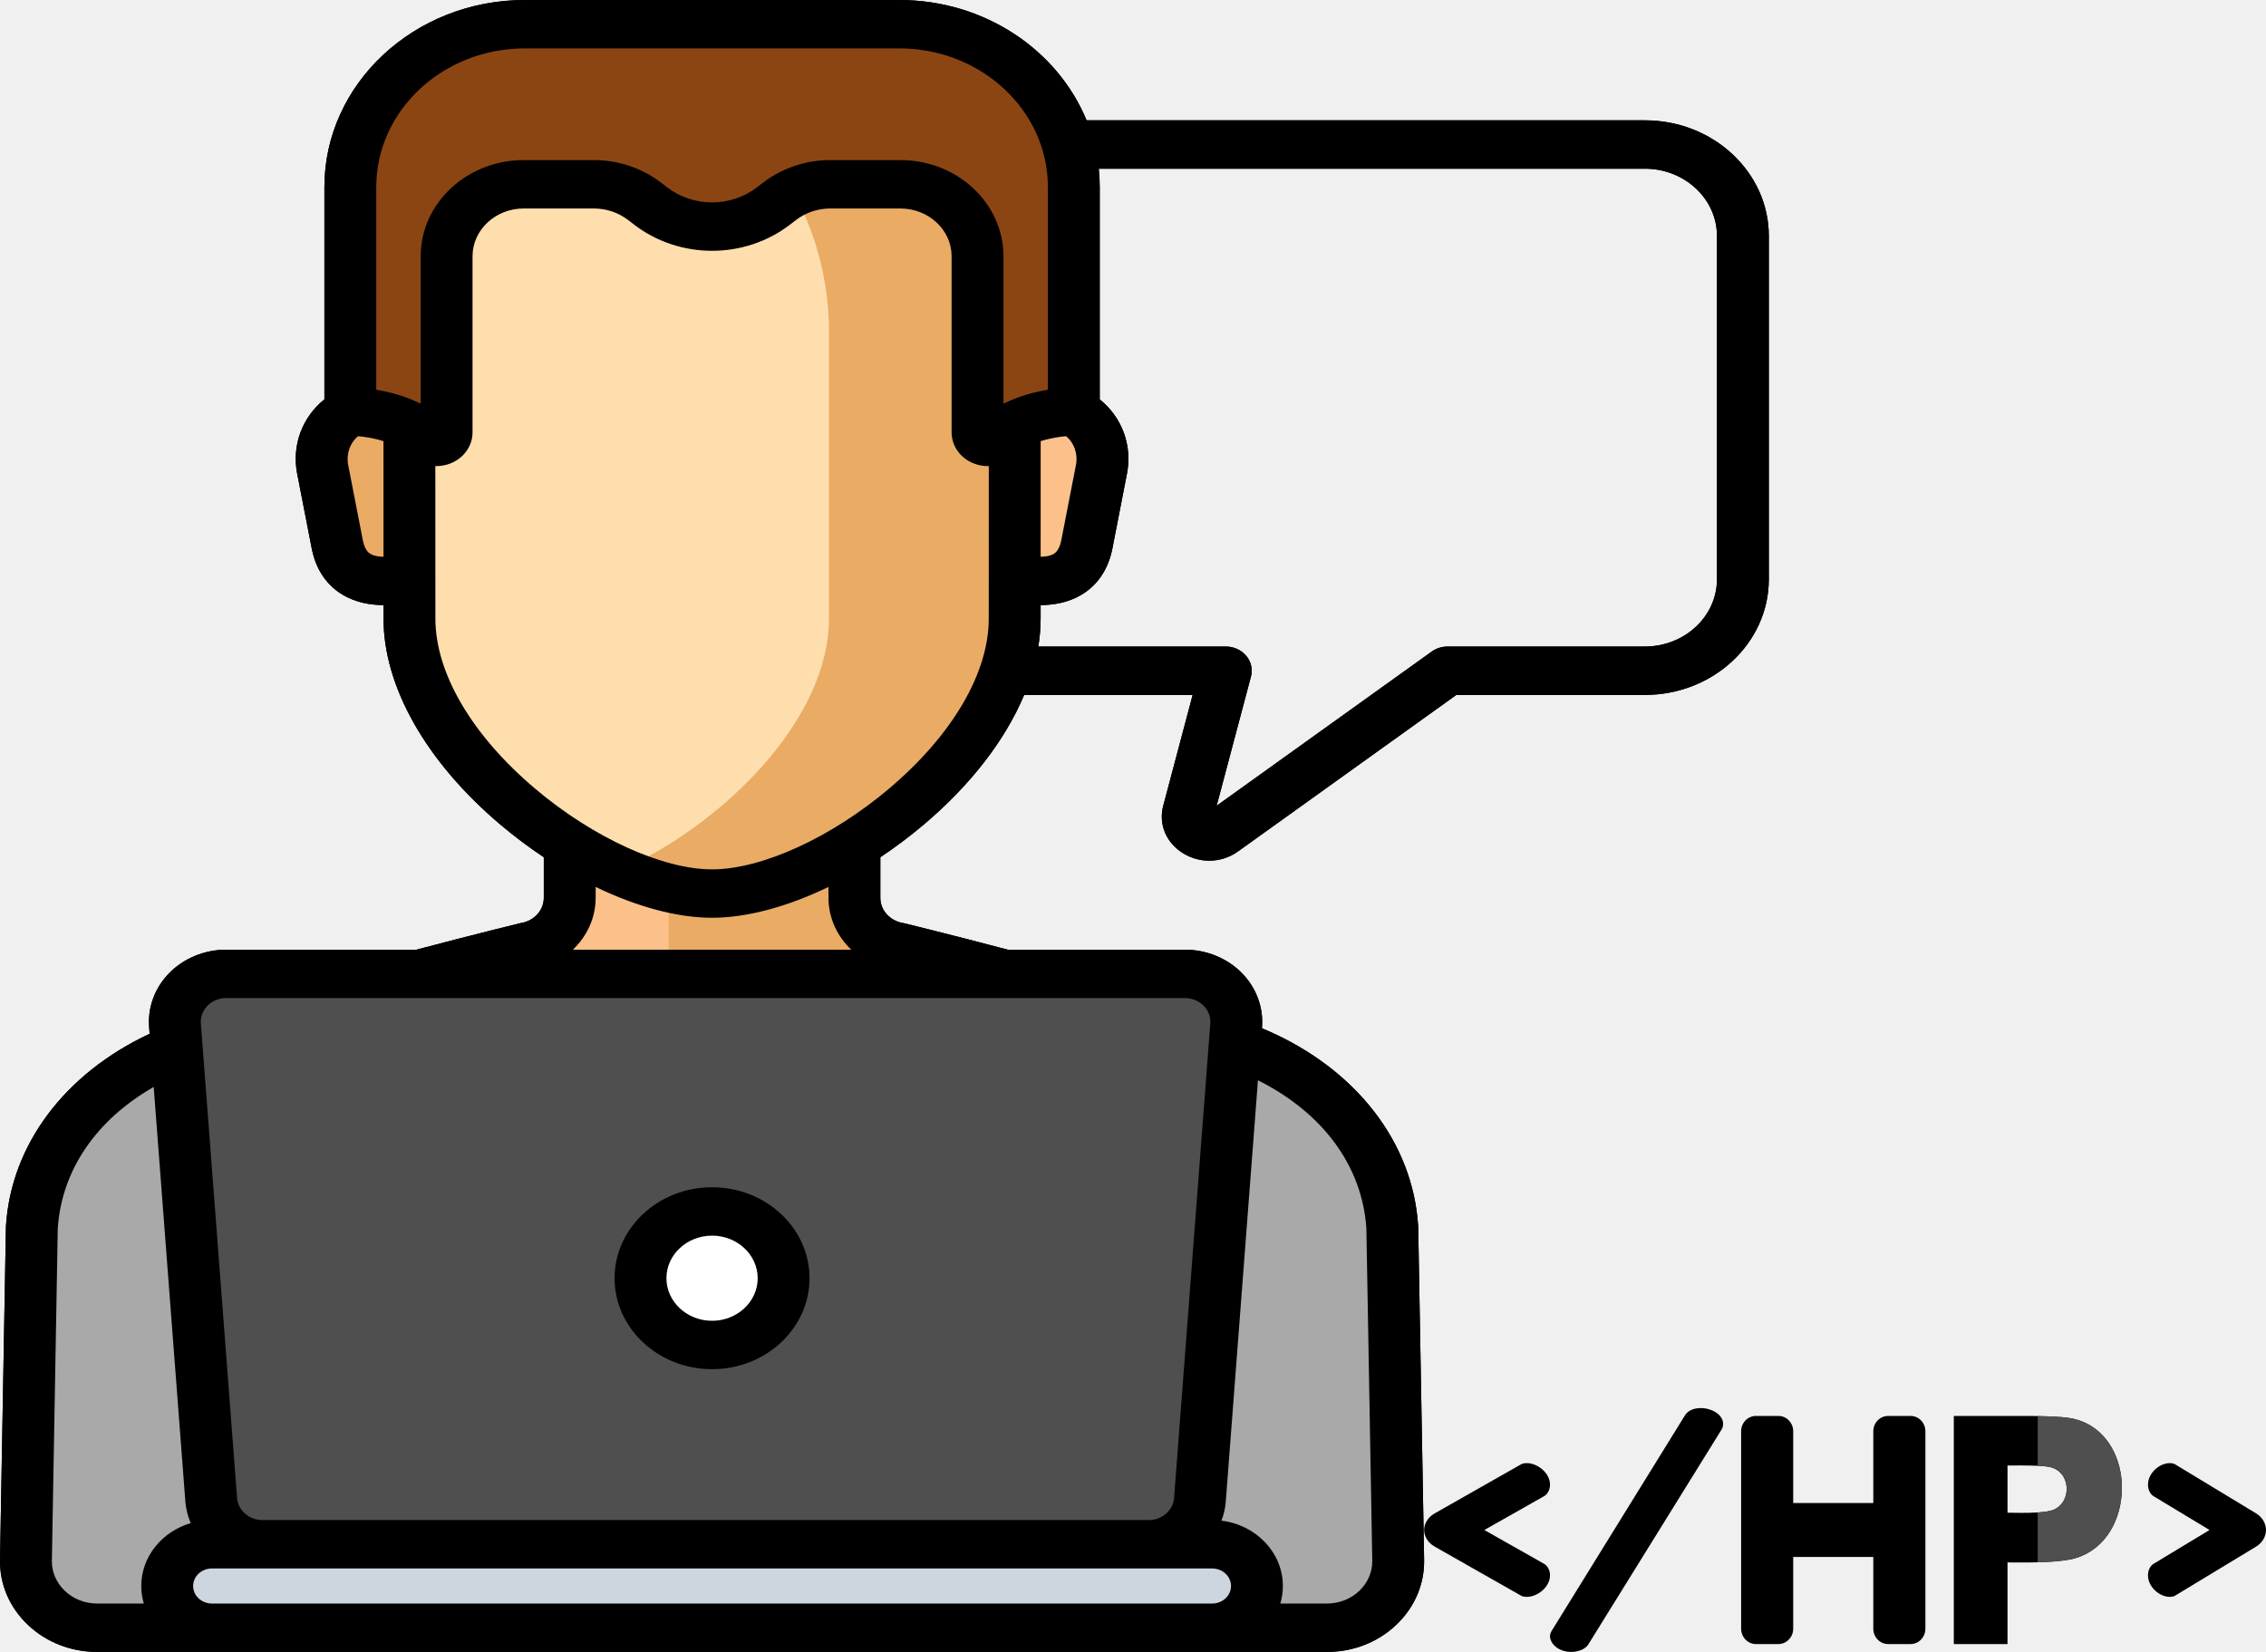
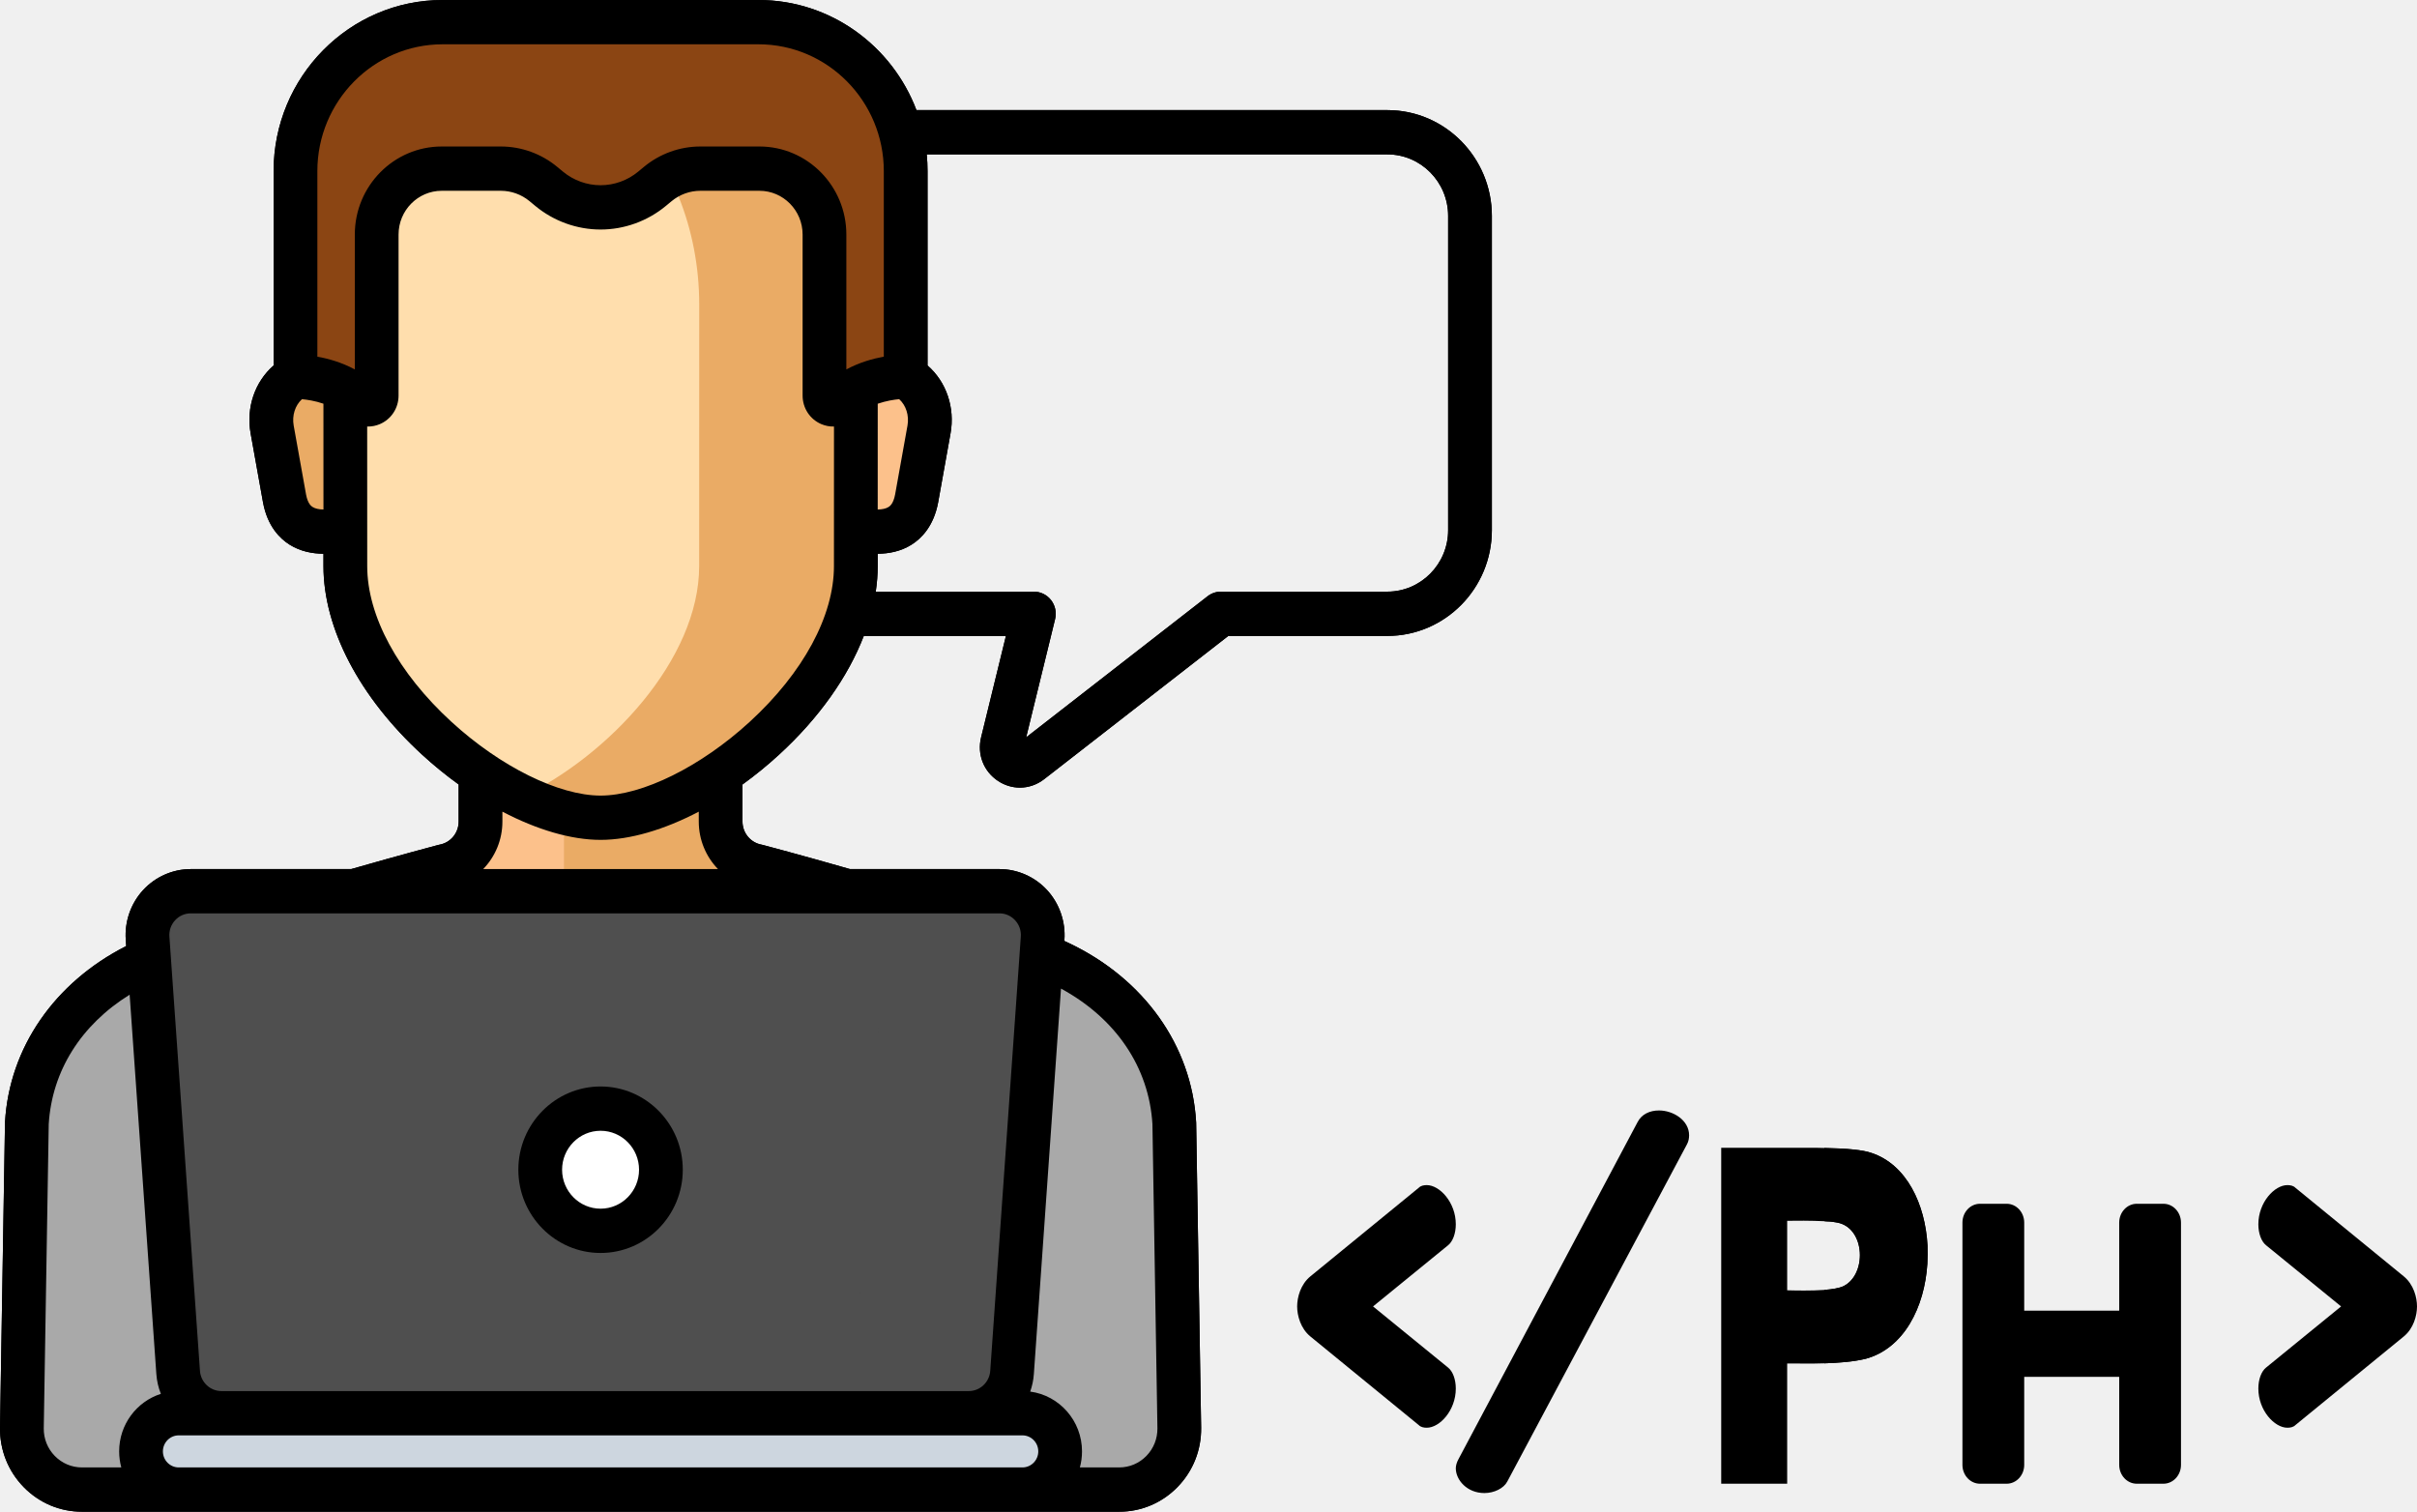
- <svg xmlns="http://www.w3.org/2000/svg" width="288" height="210" viewBox="0 0 288 210" fill="none">
-   <path d="M209.062 15.294H138.097C134.431 6.361 125.146 0 114.298 0H66.7C52.656 0 41.229 10.666 41.229 23.773V50.768C38.39 53.051 37.069 56.622 37.768 60.218L39.639 69.828C40.312 73.128 42.19 74.825 43.646 75.666C45.275 76.606 47.083 76.917 48.742 76.925V78.633C48.742 87.298 54.158 96.847 63.602 104.833C65.38 106.336 67.229 107.722 69.114 108.975V114.128C69.114 115.698 67.914 117.045 66.259 117.332C66.182 117.345 66.106 117.361 66.031 117.378C65.974 117.393 60.316 118.769 52.919 120.727H28.751C26.033 120.727 23.412 121.792 21.56 123.648C19.708 125.503 18.757 128.02 18.951 130.55L19.016 131.418C8.206 136.478 1.405 145.549 0.756 155.859C0.755 155.903 0.753 155.946 0.751 155.989L0.001 198.333C-0.04 201.438 1.227 204.365 3.563 206.575C5.903 208.784 9.022 210 12.35 210H168.65C171.976 210 175.097 208.784 177.435 206.575C179.773 204.365 181.04 201.44 180.999 198.32L180.249 155.989C180.247 155.946 180.245 155.903 180.242 155.859C179.576 145.251 172.397 135.956 161.037 130.99C160.829 130.899 160.611 130.806 160.386 130.712L160.398 130.55C160.59 128.02 159.639 125.505 157.789 123.648C155.936 121.792 153.315 120.727 150.598 120.727H128.081C120.686 118.769 115.026 117.393 114.969 117.38C114.894 117.361 114.818 117.345 114.741 117.332C113.086 117.045 111.886 115.698 111.886 114.128V108.977C113.771 107.722 115.62 106.336 117.398 104.833C123.4 99.758 127.775 94.051 130.167 88.341H151.581L147.841 102.432C147.218 104.782 148.217 107.157 150.387 108.482C151.406 109.105 152.55 109.414 153.688 109.414C154.975 109.414 156.256 109.02 157.348 108.236L185.098 88.341H209.062C217.747 88.341 224.81 81.748 224.81 73.642V29.993C224.81 21.889 217.747 15.294 209.062 15.294ZM132.264 56.083C133.524 55.682 134.717 55.517 135.495 55.451C136.53 56.308 137.018 57.72 136.746 59.117L134.886 68.679C134.614 70.013 134.065 70.331 133.885 70.435C133.502 70.656 132.937 70.77 132.261 70.776L132.264 56.083ZM47.821 23.773C47.821 14.057 56.291 6.152 66.7 6.152H114.3C124.71 6.152 133.179 14.057 133.179 23.773V49.547C131.549 49.816 129.518 50.332 127.535 51.319V32.575C127.535 25.835 121.659 20.351 114.437 20.351H105.53C102.442 20.351 99.425 21.355 97.034 23.179L96.162 23.845C94.569 25.061 92.557 25.731 90.499 25.731C88.441 25.731 86.431 25.061 84.838 23.847L83.964 23.179C81.575 21.355 78.557 20.351 75.469 20.351H66.563C59.341 20.351 53.465 25.833 53.465 32.575V51.318C51.482 50.332 49.452 49.815 47.821 49.547V23.773ZM47.115 70.435C46.935 70.331 46.386 70.013 46.12 68.704L44.254 59.119C43.982 57.721 44.47 56.312 45.502 55.453C46.279 55.519 47.474 55.68 48.736 56.081L48.739 70.776C48.064 70.77 47.5 70.656 47.115 70.435ZM17.953 201.619C17.953 202.391 18.067 203.138 18.276 203.848H12.35C10.799 203.848 9.345 203.28 8.253 202.25C7.163 201.22 6.574 199.855 6.591 198.421L7.341 156.157C7.829 148.771 12.215 142.367 19.533 138.179L23.556 190.873C23.63 191.841 23.867 192.765 24.238 193.626C20.599 194.696 17.953 197.875 17.953 201.619ZM155.791 190.873L159.88 137.33C168.15 141.472 173.137 148.251 173.659 156.157L174.409 198.408C174.426 199.855 173.836 201.22 172.747 202.25C171.655 203.28 170.202 203.848 168.65 203.848H162.724C162.935 203.138 163.047 202.391 163.047 201.619C163.047 197.368 159.639 193.848 155.24 193.312C155.536 192.541 155.727 191.724 155.791 190.873V190.873ZM156.455 201.619C156.455 202.848 155.384 203.848 154.069 203.848H26.931C25.616 203.848 24.545 202.848 24.545 201.619C24.545 200.392 25.616 199.392 26.931 199.392H154.069C155.384 199.392 156.455 200.392 156.455 201.619ZM152.965 127.841C153.583 128.461 153.889 129.267 153.823 130.112L149.216 190.437C149.096 192.009 147.68 193.24 145.99 193.24H33.356C31.669 193.24 30.253 192.009 30.131 190.436L25.525 130.112C25.46 129.267 25.766 128.461 26.384 127.841C27.003 127.221 27.843 126.879 28.751 126.879H150.598C151.504 126.879 152.345 127.221 152.965 127.841V127.841ZM108.191 120.727H72.809C74.612 119.016 75.705 116.673 75.705 114.128V112.751C80.901 115.262 86.065 116.67 90.499 116.67C94.933 116.67 100.097 115.262 105.295 112.751V114.128C105.295 116.673 106.388 119.016 108.191 120.727ZM112.971 100.274C105.612 106.496 96.792 110.518 90.499 110.518C84.208 110.518 75.388 106.496 68.029 100.274C59.961 93.453 55.334 85.564 55.334 78.631L55.327 59.252C55.37 59.252 55.413 59.253 55.456 59.253C56.052 59.253 56.653 59.144 57.228 58.92C58.946 58.25 60.057 56.694 60.057 54.958V32.575C60.057 29.227 62.975 26.503 66.563 26.503H75.47C77.041 26.503 78.576 27.014 79.791 27.942L80.666 28.61C83.434 30.72 86.925 31.883 90.499 31.883C94.073 31.883 97.566 30.72 100.334 28.608L101.207 27.942C102.423 27.014 103.959 26.503 105.53 26.503H114.436C118.023 26.503 120.943 29.227 120.943 32.575V54.958C120.943 56.696 122.052 58.25 123.772 58.92C124.387 59.16 125.034 59.268 125.671 59.252L125.666 78.633C125.667 85.564 121.039 93.453 112.971 100.274ZM218.219 73.642C218.219 78.354 214.112 82.188 209.062 82.188H183.979C183.253 82.188 182.547 82.413 181.972 82.826L154.634 102.425L158.992 86.005C159.236 85.087 159.014 84.114 158.389 83.369C157.765 82.624 156.807 82.188 155.794 82.188H131.966C132.16 80.991 132.259 79.804 132.259 78.633V76.925C133.917 76.917 135.725 76.606 137.354 75.666C138.812 74.825 140.689 73.128 141.366 69.803L143.232 60.218C143.932 56.622 142.609 53.05 139.771 50.768V23.773C139.771 22.99 139.73 22.212 139.649 21.447H209.062C214.112 21.447 218.219 25.281 218.219 29.993V73.642Z" fill="black" />
-   <path d="M90.5 174.057C97.332 174.057 102.89 168.869 102.89 162.492C102.89 156.116 97.332 150.928 90.5 150.928C83.668 150.928 78.109 156.116 78.109 162.492C78.109 168.869 83.668 174.057 90.5 174.057ZM90.5 157.08C93.698 157.08 96.299 159.509 96.299 162.492C96.299 165.477 93.698 167.905 90.5 167.905C87.304 167.905 84.701 165.477 84.701 162.492C84.701 159.509 87.304 157.08 90.5 157.08Z" fill="black" />
-   <path d="M176.954 156.04C176.334 146.177 169.625 138.141 159.642 133.777C147.421 128.437 114.141 120.357 114.141 120.357C110.924 119.799 108.591 117.18 108.591 114.128V96.372H72.41V114.128C72.41 117.18 70.077 119.799 66.862 120.357C66.862 120.357 33.582 128.437 21.36 133.777C11.376 138.141 4.667 146.177 4.048 156.04L3.298 198.371C3.236 203.077 7.308 206.924 12.351 206.924H168.65C173.694 206.924 177.766 203.077 177.706 198.371L176.954 156.04Z" fill="#FCC18B" />
-   <path d="M176.954 156.04C176.334 146.177 169.625 138.141 159.642 133.777C147.421 128.437 114.141 120.357 114.141 120.357C110.924 119.799 108.591 117.18 108.591 114.128V96.372H84.986V124.777C84.986 127.829 87.319 130.449 90.534 131.005C90.534 131.005 123.816 139.086 136.036 144.426C146.02 148.789 152.729 156.827 153.349 166.688L154.063 206.924H168.65C173.694 206.924 177.766 203.077 177.706 198.371L176.954 156.04Z" fill="#EAAB65" />
-   <path d="M52.992 51.42H48.242C46.522 51.42 44.936 51.963 43.672 52.875C41.478 54.458 40.516 57.121 41.012 59.668L42.877 69.254C44.325 76.358 53.004 73.112 53.004 73.112L52.992 51.42Z" fill="#EAAB65" />
-   <path d="M128.01 51.42H132.759C134.479 51.42 136.066 51.963 137.329 52.875C139.523 54.458 140.486 57.121 139.99 59.668L138.124 69.254C136.677 76.358 127.998 73.112 127.998 73.112L128.01 51.42Z" fill="#FCC18B" />
-   <path d="M116.828 14.99C110.651 9.659 101.969 5.008 90.501 4.879C79.033 5.008 70.35 9.659 64.174 14.99C56.296 21.788 52.029 31.885 52.029 42.304L52.039 78.633C52.039 95.808 75.957 113.594 90.501 113.594C105.045 113.594 128.964 95.808 128.964 78.633L128.974 42.304C128.973 31.885 124.705 21.788 116.828 14.99Z" fill="#FFDEAD" />
-   <path d="M116.828 14.99C110.651 9.659 101.969 5.008 90.502 4.879C86.176 4.928 82.246 5.62 78.698 6.75C84.557 8.615 89.376 11.67 93.222 14.99C101.1 21.788 105.367 31.885 105.367 42.304L105.357 78.633C105.357 91.628 91.664 104.973 78.698 110.697C82.868 112.538 86.962 113.594 90.5 113.594C105.045 113.594 128.962 95.808 128.962 78.633L128.973 42.304C128.973 31.885 124.705 21.788 116.828 14.99V14.99Z" fill="#EAAB65" />
-   <path d="M114.301 3.076H66.701C54.453 3.076 44.526 12.343 44.526 23.773V52.333C44.526 52.333 50.632 52.204 54.556 55.828C55.373 56.582 56.761 56.031 56.761 54.958V32.575C56.761 27.522 61.151 23.427 66.563 23.427H75.471C77.807 23.427 80.071 24.18 81.879 25.561L82.753 26.228C84.938 27.895 87.676 28.807 90.5 28.807C93.325 28.807 96.062 27.895 98.249 26.228L99.122 25.561C100.93 24.18 103.194 23.427 105.531 23.427H114.436C119.851 23.427 124.24 27.522 124.24 32.575V54.959C124.24 56.031 125.629 56.584 126.446 55.829C130.368 52.204 136.476 52.333 136.476 52.333V23.775C136.476 12.343 126.547 3.076 114.301 3.076Z" fill="#8B4513" />
-   <path d="M114.301 3.076H106.068C110.21 7.628 112.809 14.464 112.874 23.427H114.438C119.851 23.427 124.24 27.522 124.24 32.575V54.959C124.24 56.031 125.629 56.584 126.446 55.829C130.37 52.204 136.476 52.333 136.476 52.333V23.775C136.476 12.343 126.547 3.076 114.301 3.076Z" fill="#8B4513" />
-   <path d="M159.642 133.777C152.53 130.67 138.289 126.634 127.622 123.803L125.314 124.62C102.883 132.549 78.118 132.549 55.687 124.62L53.38 123.803C42.713 126.634 28.472 130.67 21.36 133.777C11.376 138.141 4.667 146.177 4.048 156.04L3.298 198.371C3.236 203.077 7.308 206.924 12.351 206.924H168.65C173.694 206.924 177.766 203.077 177.706 198.371L176.954 156.04C176.334 146.177 169.625 138.141 159.642 133.777Z" fill="#A9A9A9" />
-   <path d="M145.991 196.316H33.357C29.933 196.316 27.088 193.845 26.845 190.655L22.239 130.332C21.969 126.804 24.963 123.803 28.752 123.803H150.599C154.387 123.803 157.381 126.804 157.111 130.332L152.504 190.655C152.26 193.845 149.418 196.316 145.991 196.316V196.316Z" fill="#4F4F4F" />
-   <path d="M150.599 123.803H126.82C130.609 123.803 133.602 126.804 133.333 130.332L128.295 196.316H145.991C149.418 196.316 152.262 193.845 152.504 190.655L157.111 130.332C157.381 126.804 154.387 123.803 150.599 123.803Z" fill="#4F4F4F" />
-   <path d="M154.07 206.924H26.932C23.794 206.924 21.25 204.549 21.25 201.621C21.25 198.69 23.794 196.316 26.932 196.316H154.07C157.208 196.316 159.752 198.69 159.752 201.621C159.752 204.549 157.208 206.924 154.07 206.924Z" fill="#CDD6DF" />
-   <path d="M99.594 162.492C99.594 167.18 95.523 170.981 90.5 170.981C85.477 170.981 81.405 167.18 81.405 162.492C81.405 157.804 85.477 154.004 90.5 154.004C95.523 154.004 99.594 157.804 99.594 162.492Z" fill="white" />
-   <path d="M209.064 15.294H138.099C134.432 6.361 125.147 0 114.3 0H66.702C52.658 0 41.231 10.666 41.231 23.773V50.768C38.391 53.051 37.071 56.622 37.77 60.218L39.641 69.828C40.314 73.128 42.192 74.825 43.648 75.666C45.277 76.606 47.084 76.917 48.744 76.925V78.633C48.744 87.298 54.16 96.847 63.603 104.833C65.382 106.336 67.23 107.722 69.115 108.975V114.128C69.115 115.698 67.915 117.045 66.26 117.332C66.183 117.345 66.108 117.361 66.032 117.378C65.976 117.393 60.318 118.769 52.921 120.727H28.753C26.035 120.727 23.414 121.792 21.562 123.648C19.709 125.503 18.758 128.02 18.952 130.55L19.018 131.418C8.208 136.478 1.407 145.549 0.758 155.859C0.756 155.903 0.755 155.946 0.753 155.989L0.003 198.333C-0.039 201.438 1.228 204.365 3.565 206.575C5.904 208.784 9.023 210 12.352 210H168.651C171.978 210 175.099 208.784 177.437 206.575C179.775 204.365 181.042 201.44 181.001 198.32L180.251 155.989C180.249 155.946 180.247 155.903 180.244 155.859C179.578 145.251 172.399 135.956 161.038 130.99C160.831 130.899 160.613 130.806 160.388 130.712L160.4 130.55C160.592 128.02 159.641 125.505 157.79 123.648C155.938 121.792 153.317 120.727 150.599 120.727H128.083C120.687 118.769 115.028 117.393 114.971 117.38C114.896 117.361 114.82 117.345 114.743 117.332C113.088 117.045 111.888 115.698 111.888 114.128V108.977C113.773 107.722 115.622 106.336 117.4 104.833C123.401 99.758 127.777 94.051 130.168 88.341H151.583L147.843 102.432C147.219 104.782 148.219 107.157 150.388 108.482C151.408 109.105 152.551 109.414 153.689 109.414C154.977 109.414 156.257 109.02 157.349 108.236L185.1 88.341H209.064C217.748 88.341 224.812 81.748 224.812 73.642V29.993C224.812 21.889 217.748 15.294 209.064 15.294ZM132.266 56.083C133.526 55.682 134.719 55.517 135.497 55.451C136.532 56.308 137.019 57.72 136.748 59.117L134.887 68.679C134.616 70.013 134.067 70.331 133.887 70.435C133.504 70.656 132.939 70.77 132.263 70.776L132.266 56.083ZM47.822 23.773C47.822 14.057 56.292 6.152 66.702 6.152H114.302C124.711 6.152 133.181 14.057 133.181 23.773V49.547C131.55 49.816 129.519 50.332 127.537 51.319V32.575C127.537 25.835 121.661 20.351 114.439 20.351H105.532C102.443 20.351 99.427 21.355 97.036 23.179L96.164 23.845C94.571 25.061 92.559 25.731 90.501 25.731C88.443 25.731 86.433 25.061 84.839 23.847L83.966 23.179C81.576 21.355 78.558 20.351 75.47 20.351H66.564C59.343 20.351 53.467 25.833 53.467 32.575V51.318C51.484 50.332 49.453 49.815 47.822 49.547V23.773ZM47.117 70.435C46.937 70.331 46.387 70.013 46.121 68.704L44.255 59.119C43.984 57.721 44.472 56.312 45.503 55.453C46.281 55.519 47.476 55.68 48.737 56.081L48.741 70.776C48.066 70.77 47.501 70.656 47.117 70.435ZM17.955 201.619C17.955 202.391 18.068 203.138 18.278 203.848H12.352C10.8 203.848 9.346 203.28 8.254 202.25C7.164 201.22 6.576 199.855 6.593 198.421L7.343 156.157C7.83 148.771 12.216 142.367 19.534 138.179L23.558 190.873C23.632 191.841 23.869 192.765 24.24 193.626C20.6 194.696 17.955 197.875 17.955 201.619ZM155.792 190.873L159.881 137.33C168.152 141.472 173.139 148.251 173.66 156.157L174.411 198.408C174.428 199.855 173.837 201.22 172.749 202.25C171.657 203.28 170.203 203.848 168.651 203.848H162.726C162.937 203.138 163.048 202.391 163.048 201.619C163.048 197.368 159.641 193.848 155.241 193.312C155.538 192.541 155.729 191.724 155.792 190.873ZM156.457 201.619C156.457 202.848 155.385 203.848 154.07 203.848H122.286H90.502H26.933C25.618 203.848 24.547 202.848 24.547 201.619C24.547 200.392 25.618 199.392 26.933 199.392H154.07C155.385 199.392 156.457 200.392 156.457 201.619ZM152.967 127.841C153.585 128.461 153.89 129.267 153.825 130.112L149.218 190.437C149.097 192.009 147.681 193.24 145.992 193.24H33.358C31.671 193.24 30.255 192.009 30.133 190.436L25.527 130.112C25.462 129.267 25.767 128.461 26.385 127.841C27.005 127.221 27.844 126.879 28.753 126.879H150.599C151.506 126.879 152.347 127.221 152.967 127.841ZM108.192 120.727H72.811C74.614 119.016 75.707 116.673 75.707 114.128V112.751C80.903 115.262 86.067 116.67 90.501 116.67C94.935 116.67 100.098 115.262 105.296 112.751V114.128C105.296 116.673 106.39 119.016 108.192 120.727ZM112.973 100.274C105.614 106.496 96.794 110.518 90.501 110.518C84.209 110.518 75.389 106.496 68.03 100.274C59.962 93.453 55.336 85.564 55.336 78.631L55.329 59.252C55.372 59.252 55.415 59.253 55.458 59.253C56.054 59.253 56.654 59.144 57.229 58.92C58.948 58.25 60.058 56.694 60.058 54.958V32.575C60.058 29.227 62.977 26.503 66.564 26.503H75.472C77.043 26.503 78.577 27.014 79.793 27.942L80.668 28.61C83.435 30.72 86.927 31.883 90.501 31.883C94.075 31.883 97.568 30.72 100.335 28.608L101.209 27.942C102.424 27.014 103.961 26.503 105.532 26.503H114.437C118.025 26.503 120.945 29.227 120.945 32.575V54.958C120.945 56.696 122.054 58.25 123.774 58.92C124.389 59.16 125.036 59.268 125.673 59.252L125.667 78.633C125.669 85.564 121.041 93.453 112.973 100.274ZM218.22 73.642C218.22 78.354 214.114 82.188 209.064 82.188H183.981C183.255 82.188 182.549 82.413 181.974 82.826L154.635 102.425L158.994 86.005C159.237 85.087 159.016 84.114 158.391 83.369C157.766 82.624 156.808 82.188 155.796 82.188H131.967C132.161 80.991 132.261 79.804 132.261 78.633V76.925C133.919 76.917 135.727 76.606 137.356 75.666C138.813 74.825 140.691 73.128 141.368 69.803L143.234 60.218C143.934 56.622 142.61 53.05 139.773 50.768V23.773C139.773 22.99 139.732 22.212 139.651 21.447H174.357H209.064C214.114 21.447 218.22 25.281 218.22 29.993V73.642Z" fill="black" />
-   <path d="M90.5 174.057C97.332 174.057 102.89 168.869 102.89 162.492C102.89 156.116 97.332 150.928 90.5 150.928C83.668 150.928 78.109 156.116 78.109 162.492C78.109 168.869 83.668 174.057 90.5 174.057ZM90.5 157.08C93.698 157.08 96.299 159.509 96.299 162.492C96.299 165.477 93.698 167.905 90.5 167.905C87.304 167.905 84.701 165.477 84.701 162.492C84.701 159.509 87.304 157.08 90.5 157.08Z" fill="black" />
-   <path d="M197 188.746C197 187.204 195.364 186 194.074 186C193.773 186 193.472 186.038 193.258 186.189L182.333 192.394C181.345 192.958 181 193.861 181 194.5C181 195.139 181.345 196.042 182.333 196.606L193.258 202.811C193.472 202.962 193.773 203 194.074 203C195.364 203 197 201.796 197 200.254C197 199.615 196.699 199.051 196.225 198.787L188.654 194.5L196.225 190.213C196.697 189.949 197 189.385 197 188.746Z" fill="black" />
-   <path d="M286.75 192.394L276.509 186.189C276.306 186.038 276.024 186 275.741 186C274.532 186 273 187.204 273 188.746C273 189.385 273.282 189.949 273.726 190.213L280.823 194.5L273.726 198.787C273.282 199.051 273 199.615 273 200.254C273 201.796 274.532 203 275.741 203C276.024 203 276.306 202.962 276.509 202.811L286.75 196.606C287.679 196.042 288 195.139 288 194.5C288 193.861 287.679 192.958 286.75 192.394Z" fill="black" />
-   <path d="M216.16 179C215.293 179 214.522 179.302 214.138 179.948L197.242 207.272C197.097 207.499 197 207.764 197 207.992C197 208.939 198.06 210 199.698 210C200.612 210 201.527 209.621 201.864 209.054L218.807 181.728C218.951 181.501 219 181.236 219 181.008C218.998 179.796 217.506 179 216.16 179Z" fill="black" />
-   <path d="M242.824 180H239.975C238.934 180 238.089 180.874 238.089 181.953V191.071H227.91V181.953C227.91 180.874 227.066 180 226.025 180H223.175C222.134 180 221.29 180.874 221.29 181.953V207.047C221.29 208.126 222.134 209 223.175 209H226.025C227.066 209 227.91 208.126 227.91 207.047V197.929H238.09V207.047C238.09 208.126 238.934 209 239.975 209H242.825C243.866 209 244.71 208.126 244.71 207.047V181.953C244.71 180.874 243.866 180 242.824 180Z" fill="black" />
+ <svg xmlns="http://www.w3.org/2000/svg" width="259" height="162" viewBox="0 0 259 162" fill="none">
+   <path d="M148.666 11.799H98.203C95.595 4.907 88.992 0 81.279 0H47.431C37.444 0 29.318 8.228 29.318 18.339V39.164C27.299 40.925 26.361 43.68 26.857 46.454L28.188 53.867C28.666 56.413 30.002 57.722 31.037 58.371C32.196 59.096 33.481 59.336 34.661 59.342V60.66C34.661 67.344 38.513 74.71 45.228 80.871C46.492 82.031 47.807 83.1 49.147 84.066V88.041C49.147 89.252 48.294 90.292 47.117 90.513C47.062 90.523 47.009 90.535 46.955 90.549C46.915 90.56 42.891 91.622 37.631 93.132H20.445C18.513 93.132 16.649 93.954 15.332 95.385C14.014 96.817 13.338 98.758 13.476 100.71L13.522 101.38C5.836 105.283 0.999 112.281 0.538 120.234C0.537 120.268 0.535 120.301 0.534 120.334L0.001 153C-0.029 155.395 0.872 157.653 2.534 159.358C4.197 161.062 6.415 162 8.782 162H119.929C122.294 162 124.514 161.062 126.176 159.358C127.839 157.653 128.74 155.396 128.71 152.99L128.177 120.334C128.176 120.301 128.175 120.268 128.172 120.234C127.698 112.051 122.593 104.88 114.515 101.05C114.367 100.979 114.212 100.908 114.052 100.835L114.061 100.71C114.197 98.758 113.521 96.818 112.205 95.385C110.888 93.954 109.024 93.132 107.092 93.132H91.08C85.821 91.622 81.796 90.56 81.756 90.55C81.702 90.535 81.649 90.523 81.594 90.513C80.417 90.292 79.564 89.252 79.564 88.041V84.068C80.904 83.1 82.219 82.031 83.483 80.871C87.751 76.956 90.862 72.553 92.563 68.148H107.791L105.131 79.019C104.688 80.832 105.399 82.664 106.942 83.686C107.667 84.166 108.48 84.405 109.289 84.405C110.205 84.405 111.115 84.101 111.892 83.497L131.625 68.148H148.666C154.842 68.148 159.865 63.062 159.865 56.81V23.137C159.865 16.886 154.842 11.799 148.666 11.799ZM94.055 43.264C94.951 42.955 95.799 42.827 96.352 42.777C97.088 43.438 97.435 44.527 97.242 45.605L95.919 52.981C95.726 54.01 95.335 54.255 95.207 54.335C94.935 54.506 94.533 54.594 94.052 54.599L94.055 43.264ZM34.006 18.339C34.006 10.844 40.029 4.746 47.431 4.746H81.28C88.682 4.746 94.705 10.844 94.705 18.339V38.222C93.546 38.43 92.102 38.828 90.692 39.589V25.13C90.692 19.93 86.513 15.699 81.378 15.699H75.043C72.847 15.699 70.703 16.474 69.002 17.881L68.382 18.395C67.249 19.333 65.819 19.849 64.355 19.849C62.891 19.849 61.462 19.333 60.329 18.396L59.708 17.881C58.008 16.474 55.862 15.699 53.666 15.699H47.334C42.198 15.699 38.02 19.929 38.02 25.13V39.588C36.61 38.828 35.166 38.428 34.006 38.222V18.339ZM33.504 54.335C33.376 54.255 32.985 54.01 32.796 53.001L31.469 45.606C31.276 44.528 31.623 43.44 32.357 42.778C32.91 42.829 33.759 42.953 34.657 43.262L34.659 54.599C34.179 54.594 33.778 54.506 33.504 54.335ZM12.767 155.535C12.767 156.13 12.847 156.706 12.996 157.254H8.782C7.679 157.254 6.645 156.816 5.869 156.022C5.093 155.227 4.675 154.174 4.687 153.068L5.22 120.464C5.567 114.766 8.686 109.826 13.89 106.596L16.751 147.245C16.804 147.992 16.972 148.705 17.236 149.368C14.648 150.194 12.767 152.646 12.767 155.535ZM110.784 147.245L113.692 105.94C119.573 109.135 123.12 114.365 123.491 120.464L124.024 153.058C124.036 154.174 123.616 155.227 122.842 156.022C122.066 156.816 121.032 157.254 119.929 157.254H115.715C115.865 156.706 115.944 156.13 115.944 155.535C115.944 152.256 113.521 149.54 110.393 149.126C110.604 148.532 110.739 147.901 110.784 147.245ZM111.257 155.535C111.257 156.483 110.495 157.254 109.56 157.254H19.151C18.216 157.254 17.454 156.483 17.454 155.535C17.454 154.588 18.216 153.817 19.151 153.817H109.56C110.495 153.817 111.257 154.588 111.257 155.535ZM108.775 98.62C109.215 99.098 109.432 99.72 109.385 100.372L106.109 146.909C106.024 148.121 105.017 149.071 103.815 149.071H23.72C22.52 149.071 21.513 148.121 21.427 146.908L18.151 100.372C18.105 99.72 18.322 99.098 18.762 98.62C19.202 98.142 19.799 97.878 20.445 97.878H107.092C107.736 97.878 108.334 98.142 108.775 98.62ZM76.936 93.132H51.776C53.057 91.812 53.835 90.005 53.835 88.041V86.98C57.53 88.916 61.202 90.003 64.355 90.003C67.508 90.003 71.18 88.916 74.876 86.98V88.041C74.876 90.005 75.654 91.812 76.936 93.132ZM80.335 77.354C75.102 82.154 68.83 85.257 64.355 85.257C59.881 85.257 53.609 82.154 48.376 77.354C42.639 72.092 39.349 66.007 39.349 60.658L39.344 45.708C39.374 45.708 39.405 45.71 39.435 45.71C39.859 45.71 40.286 45.626 40.695 45.453C41.917 44.936 42.707 43.736 42.707 42.396V25.13C42.707 22.546 44.782 20.445 47.334 20.445H53.668C54.785 20.445 55.876 20.84 56.74 21.555L57.363 22.071C59.331 23.698 61.813 24.596 64.355 24.596C66.896 24.596 69.381 23.698 71.348 22.069L71.97 21.555C72.834 20.84 73.927 20.445 75.043 20.445H81.376C83.928 20.445 86.004 22.546 86.004 25.13V42.396C86.004 43.737 86.793 44.936 88.016 45.453C88.453 45.638 88.913 45.721 89.366 45.708L89.362 60.66C89.364 66.007 86.073 72.092 80.335 77.354ZM155.178 56.81C155.178 60.445 152.258 63.402 148.666 63.402H130.83C130.313 63.402 129.811 63.575 129.403 63.894L109.962 79.014L113.061 66.346C113.234 65.638 113.077 64.888 112.633 64.313C112.188 63.739 111.507 63.402 110.787 63.402H93.842C93.98 62.479 94.051 61.563 94.051 60.66V59.342C95.23 59.336 96.516 59.096 97.674 58.371C98.71 57.722 100.046 56.413 100.527 53.848L101.854 46.454C102.352 43.68 101.411 40.924 99.393 39.164V18.339C99.393 17.735 99.364 17.135 99.306 16.545H148.666C152.258 16.545 155.178 19.502 155.178 23.137V56.81Z" fill="black" />
+   <path d="M64.356 134.272C69.214 134.272 73.166 130.27 73.166 125.351C73.166 120.432 69.214 116.43 64.356 116.43C59.497 116.43 55.544 120.432 55.544 125.351C55.544 130.27 59.497 134.272 64.356 134.272ZM64.356 121.176C66.63 121.176 68.479 123.05 68.479 125.351C68.479 127.654 66.63 129.526 64.356 129.526C62.083 129.526 60.232 127.654 60.232 125.351C60.232 123.05 62.083 121.176 64.356 121.176Z" fill="black" />
+   <path d="M125.834 120.374C125.393 112.765 120.623 106.566 113.523 103.199C104.833 99.08 81.167 92.847 81.167 92.847C78.879 92.417 77.221 90.396 77.221 88.041V74.344H51.492V88.041C51.492 90.396 49.833 92.417 47.546 92.847C47.546 92.847 23.881 99.08 15.189 103.199C8.09 106.566 3.319 112.765 2.878 120.374L2.345 153.029C2.301 156.659 5.197 159.627 8.783 159.627H119.929C123.516 159.627 126.411 156.659 126.368 153.029L125.834 120.374Z" fill="#FCC18B" />
+   <path d="M125.834 120.374C125.393 112.765 120.623 106.566 113.523 103.199C104.833 99.08 81.167 92.847 81.167 92.847C78.879 92.417 77.221 90.396 77.221 88.041V74.344H60.435V96.257C60.435 98.611 62.093 100.632 64.38 101.061C64.38 101.061 88.047 107.295 96.737 111.415C103.837 114.78 108.607 120.981 109.048 128.588L109.556 159.627H119.929C123.516 159.627 126.411 156.659 126.368 153.029L125.834 120.374Z" fill="#EAAB65" />
+   <path d="M37.683 39.667H34.305C33.082 39.667 31.954 40.086 31.056 40.789C29.496 42.01 28.811 44.065 29.164 46.03L30.491 53.425C31.52 58.905 37.692 56.401 37.692 56.401L37.683 39.667Z" fill="#EAAB65" />
+   <path d="M91.029 39.667H94.407C95.63 39.667 96.758 40.086 97.656 40.789C99.216 42.01 99.901 44.065 99.548 46.03L98.221 53.425C97.192 58.905 91.02 56.401 91.02 56.401L91.029 39.667Z" fill="#FCC18B" />
+   <path d="M83.077 11.564C78.685 7.452 72.511 3.864 64.357 3.764C56.201 3.864 50.027 7.452 45.635 11.564C40.033 16.808 36.998 24.597 36.998 32.634L37.006 60.66C37.006 73.909 54.014 87.63 64.357 87.63C74.698 87.63 91.708 73.909 91.708 60.66L91.715 32.634C91.714 24.597 88.679 16.808 83.077 11.564Z" fill="#FFDEAD" />
+   <path d="M83.077 11.564C78.685 7.452 72.511 3.864 64.357 3.764C61.281 3.802 58.486 4.336 55.963 5.207C60.129 6.646 63.556 9.003 66.291 11.564C71.893 16.808 74.928 24.597 74.928 32.634L74.921 60.66C74.921 70.685 65.183 80.979 55.963 85.395C58.928 86.815 61.84 87.63 64.356 87.63C74.698 87.63 91.707 73.909 91.707 60.66L91.714 32.634C91.714 24.597 88.679 16.808 83.077 11.564Z" fill="#EAAB65" />
+   <path d="M81.281 2.373H47.432C38.722 2.373 31.663 9.522 31.663 18.339V40.371C31.663 40.371 36.005 40.271 38.795 43.067C39.376 43.649 40.364 43.224 40.364 42.396V25.13C40.364 21.231 43.485 18.072 47.334 18.072H53.668C55.33 18.072 56.94 18.653 58.225 19.718L58.846 20.233C60.4 21.519 62.347 22.223 64.356 22.223C66.365 22.223 68.311 21.519 69.866 20.233L70.487 19.718C71.772 18.653 73.383 18.072 75.044 18.072H81.377C85.227 18.072 88.348 21.231 88.348 25.13V42.397C88.348 43.224 89.336 43.651 89.917 43.068C92.706 40.271 97.05 40.371 97.05 40.371V18.34C97.05 9.522 89.989 2.373 81.281 2.373Z" fill="#8B4513" />
+   <path d="M81.281 2.373H75.426C78.372 5.884 80.22 11.158 80.266 18.072H81.378C85.227 18.072 88.348 21.231 88.348 25.13V42.397C88.348 43.224 89.336 43.651 89.917 43.068C92.707 40.271 97.05 40.371 97.05 40.371V18.34C97.05 9.522 89.989 2.373 81.281 2.373Z" fill="#8B4513" />
+   <path d="M113.523 103.199C108.466 100.803 98.339 97.689 90.753 95.505L89.112 96.136C73.162 102.252 55.55 102.252 39.6 96.136L37.959 95.505C30.373 97.689 20.247 100.803 15.189 103.199C8.09 106.566 3.319 112.765 2.878 120.374L2.345 153.029C2.301 156.659 5.197 159.627 8.783 159.627H119.929C123.516 159.627 126.411 156.659 126.368 153.029L125.834 120.374C125.393 112.765 120.623 106.566 113.523 103.199Z" fill="#A9A9A9" />
+   <path d="M103.816 151.444H23.721C21.285 151.444 19.263 149.538 19.089 147.077L15.814 100.542C15.623 97.82 17.752 95.505 20.446 95.505H107.092C109.786 95.505 111.915 97.82 111.724 100.542L108.447 147.077C108.274 149.538 106.252 151.444 103.816 151.444Z" fill="#4F4F4F" />
+   <path d="M107.092 95.505H90.183C92.877 95.505 95.006 97.82 94.814 100.542L91.232 151.444H103.816C106.252 151.444 108.275 149.538 108.447 147.077L111.724 100.542C111.915 97.82 109.786 95.505 107.092 95.505Z" fill="#4F4F4F" />
+   <path d="M109.561 159.627H19.152C16.92 159.627 15.111 157.795 15.111 155.536C15.111 153.275 16.92 151.444 19.152 151.444H109.561C111.792 151.444 113.601 153.275 113.601 155.536C113.601 157.795 111.792 159.627 109.561 159.627Z" fill="#CDD6DF" />
+   <path d="M70.823 125.351C70.823 128.968 67.927 131.899 64.356 131.899C60.784 131.899 57.888 128.968 57.888 125.351C57.888 121.735 60.784 118.803 64.356 118.803C67.927 118.803 70.823 121.735 70.823 125.351Z" fill="white" />
+   <path d="M148.668 11.799H98.204C95.597 4.907 88.994 0 81.281 0H47.433C37.446 0 29.32 8.228 29.32 18.339V39.164C27.301 40.925 26.362 43.68 26.859 46.454L28.19 53.867C28.668 56.413 30.004 57.722 31.039 58.371C32.197 59.096 33.483 59.336 34.663 59.342V60.66C34.663 67.344 38.514 74.71 45.23 80.871C46.494 82.031 47.809 83.1 49.149 84.066V88.041C49.149 89.252 48.296 90.292 47.119 90.513C47.064 90.523 47.011 90.535 46.957 90.549C46.916 90.56 42.893 91.622 37.633 93.132H20.447C18.514 93.132 16.65 93.954 15.333 95.385C14.016 96.817 13.34 98.758 13.478 100.71L13.524 101.38C5.837 105.283 1.001 112.281 0.54 120.234C0.538 120.268 0.537 120.301 0.536 120.334L0.002 153C-0.027 155.395 0.874 157.653 2.535 159.358C4.199 161.062 6.417 162 8.784 162H119.93C122.296 162 124.515 161.062 126.178 159.358C127.841 157.653 128.741 155.396 128.712 152.99L128.179 120.334C128.177 120.301 128.176 120.268 128.174 120.234C127.7 112.051 122.595 104.88 114.517 101.05C114.369 100.979 114.214 100.908 114.054 100.835L114.062 100.71C114.199 98.758 113.523 96.818 112.207 95.385C110.89 93.954 109.026 93.132 107.093 93.132H91.082C85.823 91.622 81.798 90.56 81.758 90.55C81.704 90.535 81.65 90.523 81.595 90.513C80.419 90.292 79.565 89.252 79.565 88.041V84.068C80.906 83.1 82.22 82.031 83.485 80.871C87.753 76.956 90.864 72.553 92.565 68.148H107.793L105.133 79.019C104.69 80.832 105.4 82.664 106.943 83.686C107.668 84.166 108.481 84.405 109.291 84.405C110.206 84.405 111.117 84.101 111.893 83.497L131.627 68.148H148.668C154.844 68.148 159.867 63.062 159.867 56.81V23.137C159.867 16.886 154.844 11.799 148.668 11.799ZM94.056 43.264C94.952 42.955 95.801 42.827 96.354 42.777C97.09 43.438 97.436 44.527 97.244 45.605L95.92 52.981C95.728 54.01 95.337 54.255 95.209 54.335C94.936 54.506 94.535 54.594 94.054 54.599L94.056 43.264ZM34.008 18.339C34.008 10.844 40.031 4.746 47.433 4.746H81.282C88.684 4.746 94.707 10.844 94.707 18.339V38.222C93.547 38.43 92.103 38.828 90.693 39.589V25.13C90.693 19.93 86.515 15.699 81.379 15.699H75.045C72.849 15.699 70.704 16.474 69.004 17.881L68.384 18.395C67.251 19.333 65.82 19.849 64.357 19.849C62.893 19.849 61.464 19.333 60.331 18.396L59.709 17.881C58.01 16.474 55.864 15.699 53.668 15.699H47.335C42.2 15.699 38.021 19.929 38.021 25.13V39.588C36.611 38.828 35.167 38.428 34.008 38.222V18.339ZM33.506 54.335C33.378 54.255 32.987 54.01 32.798 53.001L31.471 45.606C31.278 44.528 31.625 43.44 32.358 42.778C32.911 42.829 33.761 42.953 34.658 43.262L34.661 54.599C34.181 54.594 33.779 54.506 33.506 54.335ZM12.768 155.535C12.768 156.13 12.849 156.706 12.998 157.254H8.784C7.681 157.254 6.647 156.816 5.87 156.022C5.095 155.227 4.676 154.174 4.689 153.068L5.222 120.464C5.569 114.766 8.688 109.826 13.892 106.596L16.753 147.245C16.805 147.992 16.974 148.705 17.238 149.368C14.65 150.194 12.768 152.646 12.768 155.535ZM110.786 147.245L113.694 105.94C119.575 109.135 123.121 114.365 123.492 120.464L124.026 153.058C124.038 154.174 123.618 155.227 122.844 156.022C122.068 156.816 121.034 157.254 119.93 157.254H115.717C115.867 156.706 115.946 156.13 115.946 155.535C115.946 152.256 113.523 149.54 110.394 149.126C110.605 148.532 110.741 147.901 110.786 147.245ZM111.259 155.535C111.259 156.483 110.497 157.254 109.562 157.254H86.96H64.357H19.153C18.218 157.254 17.456 156.483 17.456 155.535C17.456 154.588 18.218 153.817 19.153 153.817H109.562C110.497 153.817 111.259 154.588 111.259 155.535ZM108.777 98.62C109.216 99.098 109.434 99.72 109.387 100.372L106.111 146.909C106.025 148.121 105.018 149.071 103.817 149.071H23.722C22.522 149.071 21.515 148.121 21.428 146.908L18.153 100.372C18.107 99.72 18.324 99.098 18.763 98.62C19.204 98.142 19.801 97.878 20.447 97.878H107.093C107.738 97.878 108.336 98.142 108.777 98.62ZM76.937 93.132H51.777C53.059 91.812 53.837 90.005 53.837 88.041V86.98C57.532 88.916 61.204 90.003 64.357 90.003C67.51 90.003 71.182 88.916 74.878 86.98V88.041C74.878 90.005 75.656 91.812 76.937 93.132ZM80.337 77.354C75.104 82.154 68.832 85.257 64.357 85.257C59.883 85.257 53.611 82.154 48.378 77.354C42.64 72.092 39.35 66.007 39.35 60.658L39.346 45.708C39.376 45.708 39.407 45.71 39.437 45.71C39.861 45.71 40.288 45.626 40.697 45.453C41.919 44.936 42.709 43.736 42.709 42.396V25.13C42.709 22.546 44.784 20.445 47.335 20.445H53.669C54.786 20.445 55.878 20.84 56.742 21.555L57.364 22.071C59.332 23.698 61.815 24.596 64.357 24.596C66.898 24.596 69.382 23.698 71.35 22.069L71.971 21.555C72.836 20.84 73.928 20.445 75.045 20.445H81.378C83.929 20.445 86.006 22.546 86.006 25.13V42.396C86.006 43.737 86.794 44.936 88.017 45.453C88.455 45.638 88.915 45.721 89.368 45.708L89.364 60.66C89.365 66.007 86.074 72.092 80.337 77.354ZM155.179 56.81C155.179 60.445 152.259 63.402 148.668 63.402H130.831C130.315 63.402 129.813 63.575 129.404 63.894L109.963 79.014L113.063 66.346C113.236 65.638 113.079 64.888 112.634 64.313C112.19 63.739 111.509 63.402 110.789 63.402H93.844C93.982 62.479 94.053 61.563 94.053 60.66V59.342C95.232 59.336 96.517 59.096 97.676 58.371C98.712 57.722 100.048 56.413 100.529 53.848L101.855 46.454C102.353 43.68 101.412 40.924 99.394 39.164V18.339C99.394 17.735 99.365 17.135 99.308 16.545H123.988H148.668C152.259 16.545 155.179 19.502 155.179 23.137V56.81Z" fill="black" />
+   <path d="M64.356 134.272C69.214 134.272 73.166 130.27 73.166 125.351C73.166 120.432 69.214 116.43 64.356 116.43C59.497 116.43 55.544 120.432 55.544 125.351C55.544 130.27 59.497 134.272 64.356 134.272ZM64.356 121.176C66.63 121.176 68.479 123.05 68.479 125.351C68.479 127.654 66.63 129.526 64.356 129.526C62.083 129.526 60.232 127.654 60.232 125.351C60.232 123.05 62.083 121.176 64.356 121.176Z" fill="black" />
+   <path d="M156 131.199C156 128.841 154.262 127 152.891 127C152.571 127 152.252 127.058 152.024 127.289L140.417 136.779C139.366 137.642 139 139.022 139 140C139 140.978 139.366 142.358 140.417 143.221L152.024 152.711C152.252 152.942 152.571 153 152.891 153C154.262 153 156 151.159 156 148.801C156 147.823 155.68 146.96 155.177 146.557L147.133 140L155.177 133.443C155.678 133.04 156 132.177 156 131.199Z" fill="black" />
+   <path d="M257.583 136.779L245.976 127.289C245.747 127.058 245.427 127 245.107 127C243.737 127 242 128.841 242 131.199C242 132.177 242.32 133.04 242.823 133.443L250.866 140L242.823 146.557C242.32 146.96 242 147.823 242 148.801C242 151.159 243.737 153 245.107 153C245.427 153 245.747 152.942 245.976 152.711L257.583 143.221C258.636 142.358 259 140.978 259 140C259 139.022 258.636 137.642 257.583 136.779Z" fill="black" />
+   <path d="M177.773 119C176.788 119 175.911 119.4 175.475 120.254L156.275 156.391C156.111 156.692 156 157.043 156 157.345C156 158.596 157.204 160 159.066 160C160.104 160 161.144 159.499 161.527 158.749L180.781 122.609C180.945 122.308 181 121.957 181 121.655C180.998 120.053 179.302 119 177.773 119Z" fill="black" />
+   <path d="M231.824 129H228.975C227.934 129 227.089 129.904 227.089 131.021V140.453H216.91V131.021C216.91 129.904 216.066 129 215.025 129H212.175C211.134 129 210.29 129.904 210.29 131.021V156.979C210.29 158.096 211.134 159 212.175 159H215.025C216.066 159 216.91 158.096 216.91 156.979V147.547H227.09V156.979C227.09 158.096 227.934 159 228.975 159H231.825C232.866 159 233.71 158.096 233.71 156.979V131.021C233.71 129.904 232.866 129 231.824 129Z" fill="black" />
  <g clip-path="url(#clip0)">
-     <path d="M263.859 180.442C262.99 180.187 261.382 180.051 258.986 180.017C258.511 180 258.018 180 257.477 180H248.322V209H255.147V198.623C256.017 198.607 257.444 198.657 258.986 198.607C260.447 198.572 262.005 198.471 263.268 198.216C267.239 197.315 269.372 193.747 269.65 190.008C269.683 189.482 269.683 188.955 269.667 188.445C269.437 184.86 267.501 181.444 263.859 180.442V180.442ZM260.972 191.945C260.545 192.115 259.807 192.217 258.986 192.268C257.625 192.353 256 192.319 255.147 192.302V186.304C255.951 186.287 257.657 186.287 258.986 186.338C259.068 186.338 259.15 186.355 259.216 186.355C259.429 186.355 259.626 186.372 259.807 186.389C260.053 186.423 260.266 186.44 260.43 186.474C263.236 187.001 263.4 190.943 260.972 191.945Z" fill="black" />
-     <path d="M269.667 188.445C269.683 188.955 269.683 189.482 269.651 190.008C269.372 193.747 267.239 197.315 263.268 198.216C262.005 198.471 260.447 198.572 258.986 198.606V192.268C259.807 192.217 260.545 192.115 260.972 191.945C263.4 190.943 263.236 187.001 260.43 186.474C260.266 186.44 260.053 186.423 259.807 186.389C259.626 186.372 259.429 186.355 259.216 186.355C259.15 186.355 259.068 186.338 258.986 186.338V180.017C261.382 180.051 262.99 180.187 263.859 180.442C267.501 181.444 269.437 184.86 269.667 188.445Z" fill="#4F4F4F" />
+     <path d="M200.533 123.548C199.632 123.232 197.967 123.063 195.486 123.021C194.993 123 194.483 123 193.923 123H184.441V159H191.51V146.119C192.41 146.098 193.889 146.161 195.486 146.098C196.998 146.055 198.613 145.929 199.921 145.613C204.033 144.495 206.242 140.065 206.531 135.424C206.565 134.77 206.565 134.116 206.548 133.484C206.31 129.033 204.305 124.793 200.533 123.548V123.548ZM197.542 137.829C197.1 138.04 196.336 138.166 195.486 138.23C194.075 138.335 192.393 138.293 191.51 138.272V130.826C192.342 130.805 194.11 130.805 195.486 130.868C195.571 130.868 195.656 130.889 195.724 130.889C195.945 130.889 196.149 130.91 196.336 130.931C196.59 130.973 196.811 130.995 196.981 131.037C199.887 131.691 200.057 136.584 197.542 137.829Z" fill="black" />
+     <path d="M206.548 133.484C206.565 134.116 206.565 134.77 206.531 135.424C206.242 140.065 204.033 144.495 199.921 145.612C198.613 145.929 196.998 146.055 195.486 146.098V138.23C196.336 138.166 197.1 138.04 197.542 137.829C200.057 136.584 199.887 131.691 196.981 131.037C196.811 130.994 196.591 130.973 196.336 130.931C196.149 130.91 195.945 130.889 195.724 130.889C195.656 130.889 195.571 130.868 195.486 130.868V123.021C197.967 123.063 199.632 123.232 200.533 123.548C204.305 124.793 206.31 129.033 206.548 133.484Z" fill="black" />
  </g>
  <defs>
    <clipPath id="clip0">
-       <rect width="28" height="29" fill="white" transform="translate(245 180)" />
+       <rect width="29" height="36" fill="white" transform="translate(181 123)" />
    </clipPath>
  </defs>
</svg>
